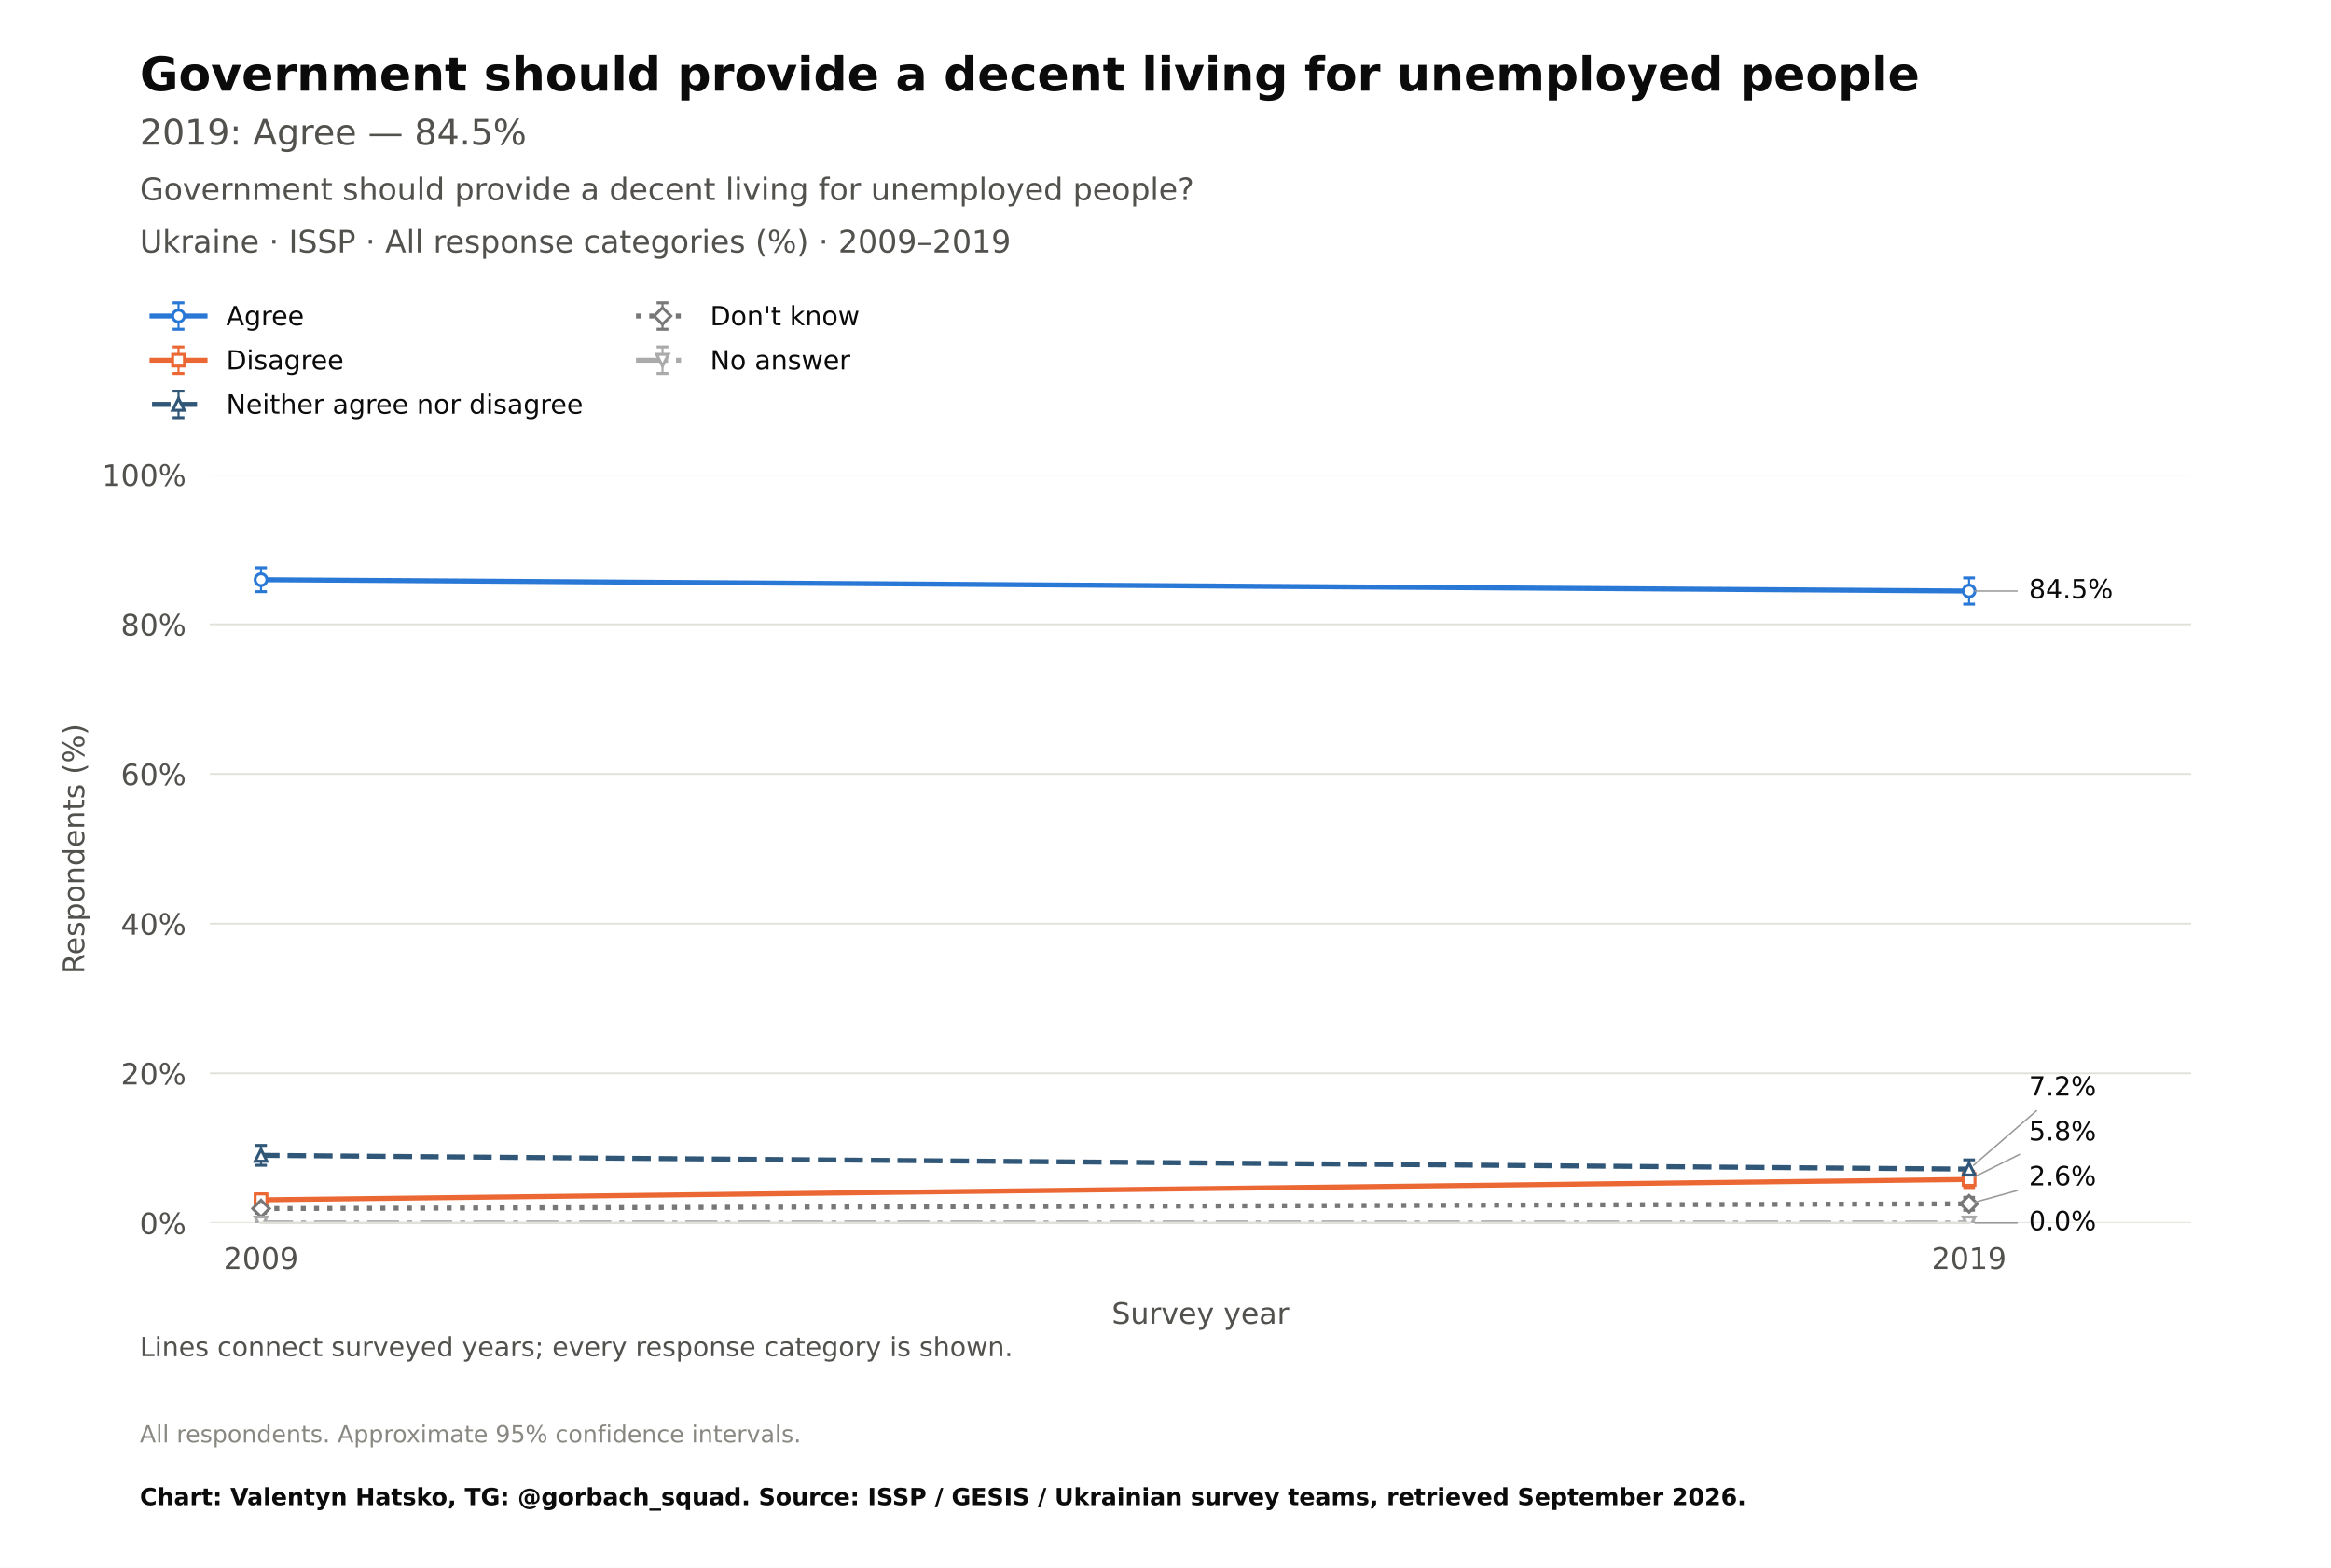
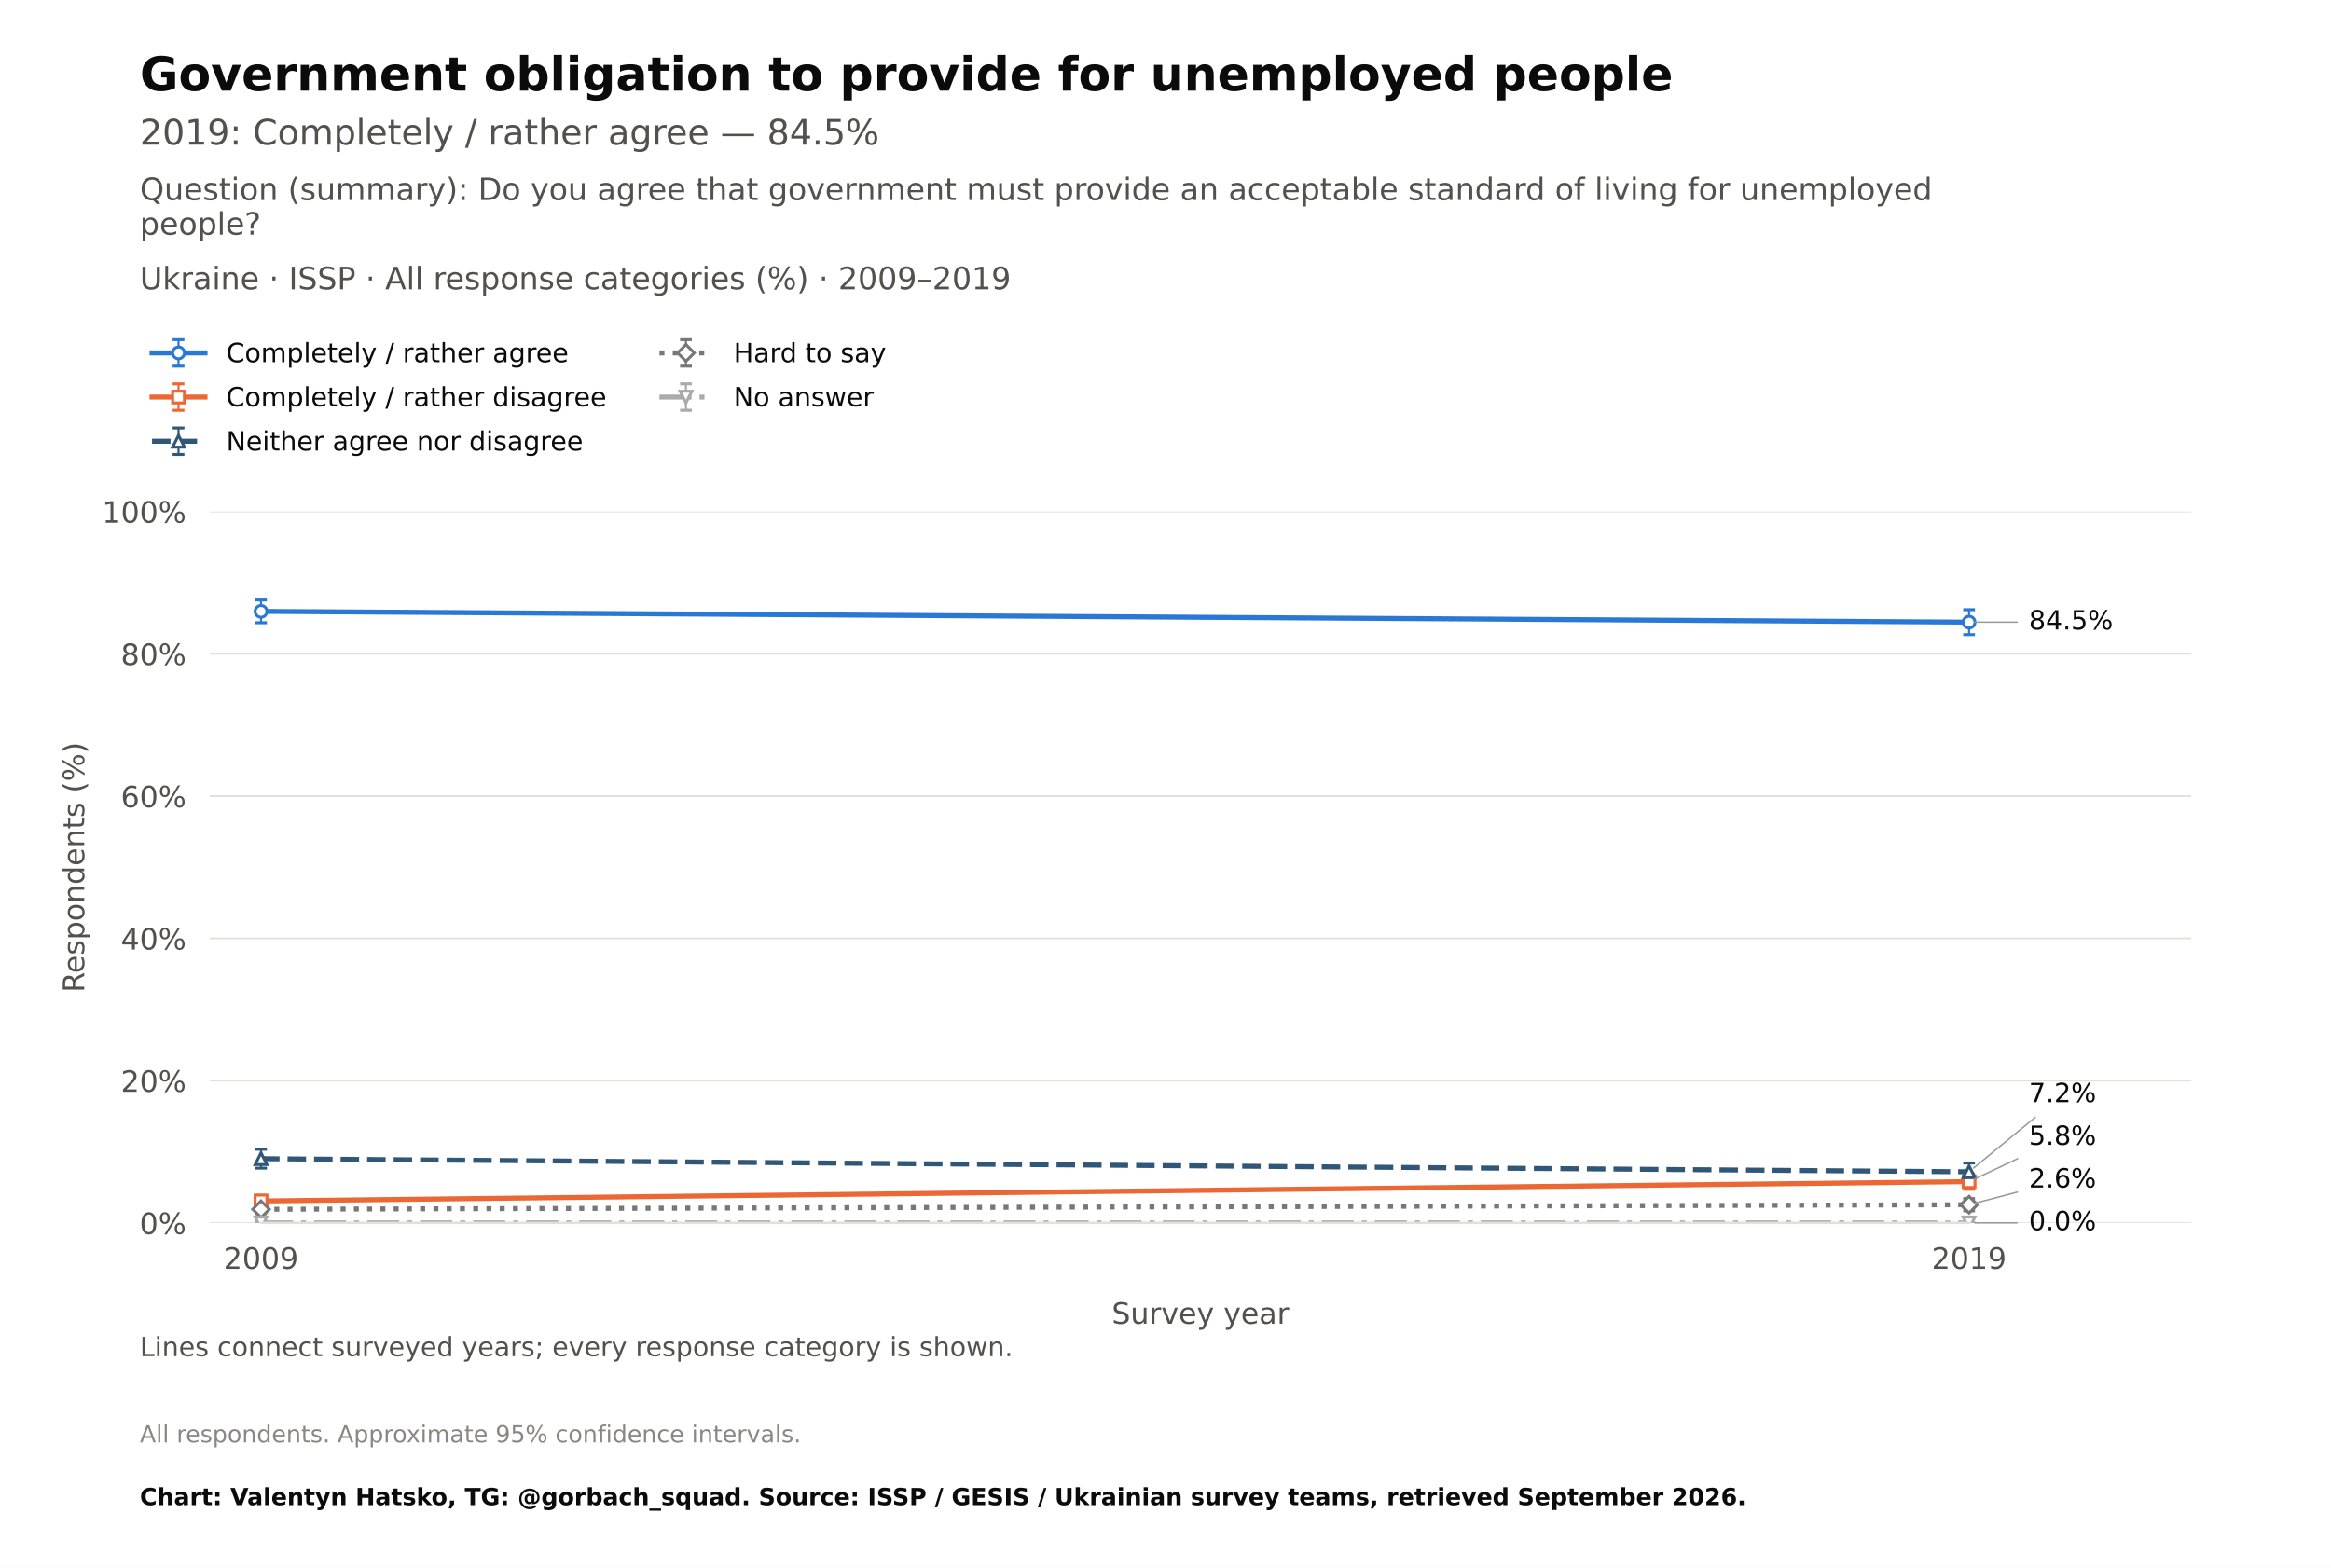
<svg xmlns="http://www.w3.org/2000/svg" xmlns:xlink="http://www.w3.org/1999/xlink" width="792pt" height="532.8pt" viewBox="0 0 792 532.8" version="1.1">
  <defs>
    <style type="text/css">*{stroke-linejoin: round; stroke-linecap: butt}</style>
  </defs>
  <g id="figure_1">
    <g id="patch_1">
      <path d="M 0 532.8  L 792 532.8  L 792 0  L 0 0  z " style="fill: #ffffff" />
    </g>
    <g id="axes_1">
      <g id="patch_2">
-         <path d="M 71.28 415.584  L 744.48 415.584  L 744.48 161.308  L 71.28 161.308  z " style="fill: #ffffff" />
+         <path d="M 71.28 415.584  L 744.48 415.584  L 744.48 173.836  L 71.28 173.836  z " style="fill: #ffffff" />
      </g>
      <g id="matplotlib.axis_1">
        <g id="xtick_1">
          <g id="line2d_1" />
          <g id="text_1">
            <text style="font-size: 10px; font-family: 'DejaVu Sans', Arial, sans-serif; text-anchor: middle; fill: #52514e" x="88.69" y="431.182" transform="rotate(-0 88.69034 431.1824)">2009</text>
          </g>
        </g>
        <g id="xtick_2">
          <g id="line2d_2" />
          <g id="text_2">
            <text style="font-size: 10px; font-family: 'DejaVu Sans', Arial, sans-serif; text-anchor: middle; fill: #52514e" x="669.035" y="431.182" transform="rotate(-0 669.0352 431.1824)">2019</text>
          </g>
        </g>
        <g id="text_3">
          <text style="font-size: 10px; font-family: 'DejaVu Sans', Arial, sans-serif; text-anchor: middle; fill: #52514e" x="407.88" y="449.861" transform="rotate(-0 407.88 449.8606)">Survey year</text>
        </g>
      </g>
      <g id="matplotlib.axis_2">
        <g id="ytick_1">
          <g id="line2d_3">
-             <path d="M 71.28 415.584  L 744.48 415.584  " clip-path="url(#pf83a9fc45e)" style="fill: none; stroke: #e1e0d9; stroke-width: 0.6; stroke-linecap: square" />
+             <path d="M 71.28 415.584  L 744.48 415.584  " clip-path="url(#p89be986d8d)" style="fill: none; stroke: #e1e0d9; stroke-width: 0.6; stroke-linecap: square" />
          </g>
          <g id="line2d_4" />
          <g id="text_4">
            <text style="font-size: 10px; font-family: 'DejaVu Sans', Arial, sans-serif; text-anchor: end; fill: #52514e" x="63.28" y="419.383" transform="rotate(-0 63.28 419.3832)">0%</text>
          </g>
        </g>
        <g id="ytick_2">
          <g id="line2d_5">
-             <path d="M 71.28 364.729  L 744.48 364.729  " clip-path="url(#pf83a9fc45e)" style="fill: none; stroke: #e1e0d9; stroke-width: 0.6; stroke-linecap: square" />
+             <path d="M 71.28 367.234  L 744.48 367.234  " clip-path="url(#p89be986d8d)" style="fill: none; stroke: #e1e0d9; stroke-width: 0.6; stroke-linecap: square" />
          </g>
          <g id="line2d_6" />
          <g id="text_5">
-             <text style="font-size: 10px; font-family: 'DejaVu Sans', Arial, sans-serif; text-anchor: end; fill: #52514e" x="63.28" y="368.528" transform="rotate(-0 63.28 368.528)">20%</text>
+             <text style="font-size: 10px; font-family: 'DejaVu Sans', Arial, sans-serif; text-anchor: end; fill: #52514e" x="63.28" y="371.034" transform="rotate(-0 63.28 371.0336)">20%</text>
          </g>
        </g>
        <g id="ytick_3">
          <g id="line2d_7">
-             <path d="M 71.28 313.874  L 744.48 313.874  " clip-path="url(#pf83a9fc45e)" style="fill: none; stroke: #e1e0d9; stroke-width: 0.6; stroke-linecap: square" />
+             <path d="M 71.28 318.885  L 744.48 318.885  " clip-path="url(#p89be986d8d)" style="fill: none; stroke: #e1e0d9; stroke-width: 0.6; stroke-linecap: square" />
          </g>
          <g id="line2d_8" />
          <g id="text_6">
-             <text style="font-size: 10px; font-family: 'DejaVu Sans', Arial, sans-serif; text-anchor: end; fill: #52514e" x="63.28" y="317.673" transform="rotate(-0 63.28 317.6728)">40%</text>
+             <text style="font-size: 10px; font-family: 'DejaVu Sans', Arial, sans-serif; text-anchor: end; fill: #52514e" x="63.28" y="322.684" transform="rotate(-0 63.28 322.684)">40%</text>
          </g>
        </g>
        <g id="ytick_4">
          <g id="line2d_9">
-             <path d="M 71.28 263.018  L 744.48 263.018  " clip-path="url(#pf83a9fc45e)" style="fill: none; stroke: #e1e0d9; stroke-width: 0.6; stroke-linecap: square" />
+             <path d="M 71.28 270.535  L 744.48 270.535  " clip-path="url(#p89be986d8d)" style="fill: none; stroke: #e1e0d9; stroke-width: 0.6; stroke-linecap: square" />
          </g>
          <g id="line2d_10" />
          <g id="text_7">
-             <text style="font-size: 10px; font-family: 'DejaVu Sans', Arial, sans-serif; text-anchor: end; fill: #52514e" x="63.28" y="266.818" transform="rotate(-0 63.28 266.8176)">60%</text>
+             <text style="font-size: 10px; font-family: 'DejaVu Sans', Arial, sans-serif; text-anchor: end; fill: #52514e" x="63.28" y="274.334" transform="rotate(-0 63.28 274.3344)">60%</text>
          </g>
        </g>
        <g id="ytick_5">
          <g id="line2d_11">
-             <path d="M 71.28 212.163  L 744.48 212.163  " clip-path="url(#pf83a9fc45e)" style="fill: none; stroke: #e1e0d9; stroke-width: 0.6; stroke-linecap: square" />
+             <path d="M 71.28 222.186  L 744.48 222.186  " clip-path="url(#p89be986d8d)" style="fill: none; stroke: #e1e0d9; stroke-width: 0.6; stroke-linecap: square" />
          </g>
          <g id="line2d_12" />
          <g id="text_8">
-             <text style="font-size: 10px; font-family: 'DejaVu Sans', Arial, sans-serif; text-anchor: end; fill: #52514e" x="63.28" y="215.962" transform="rotate(-0 63.28 215.9624)">80%</text>
+             <text style="font-size: 10px; font-family: 'DejaVu Sans', Arial, sans-serif; text-anchor: end; fill: #52514e" x="63.28" y="225.985" transform="rotate(-0 63.28 225.9848)">80%</text>
          </g>
        </g>
        <g id="ytick_6">
          <g id="line2d_13">
-             <path d="M 71.28 161.308  L 744.48 161.308  " clip-path="url(#pf83a9fc45e)" style="fill: none; stroke: #e1e0d9; stroke-width: 0.6; stroke-linecap: square" />
+             <path d="M 71.28 173.836  L 744.48 173.836  " clip-path="url(#p89be986d8d)" style="fill: none; stroke: #e1e0d9; stroke-width: 0.6; stroke-linecap: square" />
          </g>
          <g id="line2d_14" />
          <g id="text_9">
-             <text style="font-size: 10px; font-family: 'DejaVu Sans', Arial, sans-serif; text-anchor: end; fill: #52514e" x="63.28" y="165.107" transform="rotate(-0 63.28 165.1072)">100%</text>
+             <text style="font-size: 10px; font-family: 'DejaVu Sans', Arial, sans-serif; text-anchor: end; fill: #52514e" x="63.28" y="177.635" transform="rotate(-0 63.28 177.6352)">100%</text>
          </g>
        </g>
        <g id="text_10">
-           <text style="font-size: 10px; font-family: 'DejaVu Sans', Arial, sans-serif; text-anchor: middle; fill: #52514e" x="28.611" y="288.446" transform="rotate(-90 28.61125 288.446)">Respondents (%)</text>
+           <text style="font-size: 10px; font-family: 'DejaVu Sans', Arial, sans-serif; text-anchor: middle; fill: #52514e" x="28.611" y="294.71" transform="rotate(-90 28.61125 294.71)">Respondents (%)</text>
        </g>
      </g>
      <g id="LineCollection_1">
-         <path d="M 88.69 201.052  L 88.69 192.934  " clip-path="url(#pf83a9fc45e)" style="fill: none; stroke: #2a78d6; stroke-width: 0.7" />
-         <path d="M 669.035 205.303  L 669.035 196.385  " clip-path="url(#pf83a9fc45e)" style="fill: none; stroke: #2a78d6; stroke-width: 0.7" />
+         <path d="M 88.69 211.622  L 88.69 203.904  " clip-path="url(#p89be986d8d)" style="fill: none; stroke: #2a78d6; stroke-width: 0.7" />
+         <path d="M 669.035 215.663  L 669.035 207.185  " clip-path="url(#p89be986d8d)" style="fill: none; stroke: #2a78d6; stroke-width: 0.7" />
      </g>
      <g id="line2d_15">
        <defs>
-           <path id="m86f06c2588" d="M 2 0  L -2 -0  " style="stroke: #2a78d6" />
-         </defs>
-         <g clip-path="url(#pf83a9fc45e)">
-           <use xlink:href="#m86f06c2588" x="88.69" y="201.052" style="fill: #2a78d6; stroke: #2a78d6" />
-           <use xlink:href="#m86f06c2588" x="669.035" y="205.303" style="fill: #2a78d6; stroke: #2a78d6" />
+           <path id="m0a9a38a143" d="M 2 0  L -2 -0  " style="stroke: #2a78d6" />
+         </defs>
+         <g clip-path="url(#p89be986d8d)">
+           <use xlink:href="#m0a9a38a143" x="88.69" y="211.622" style="fill: #2a78d6; stroke: #2a78d6" />
+           <use xlink:href="#m0a9a38a143" x="669.035" y="215.663" style="fill: #2a78d6; stroke: #2a78d6" />
        </g>
      </g>
      <g id="line2d_16">
-         <g clip-path="url(#pf83a9fc45e)">
-           <use xlink:href="#m86f06c2588" x="88.69" y="192.934" style="fill: #2a78d6; stroke: #2a78d6" />
-           <use xlink:href="#m86f06c2588" x="669.035" y="196.385" style="fill: #2a78d6; stroke: #2a78d6" />
+         <g clip-path="url(#p89be986d8d)">
+           <use xlink:href="#m0a9a38a143" x="88.69" y="203.904" style="fill: #2a78d6; stroke: #2a78d6" />
+           <use xlink:href="#m0a9a38a143" x="669.035" y="207.185" style="fill: #2a78d6; stroke: #2a78d6" />
        </g>
      </g>
      <g id="LineCollection_2">
-         <path d="M 88.69 409.715  L 88.69 405.753  " clip-path="url(#pf83a9fc45e)" style="fill: none; stroke: #eb6834; stroke-width: 0.7" />
-         <path d="M 669.035 403.562  L 669.035 398.075  " clip-path="url(#pf83a9fc45e)" style="fill: none; stroke: #eb6834; stroke-width: 0.7" />
+         <path d="M 88.69 410.004  L 88.69 406.237  " clip-path="url(#p89be986d8d)" style="fill: none; stroke: #eb6834; stroke-width: 0.7" />
+         <path d="M 669.035 404.155  L 669.035 398.938  " clip-path="url(#p89be986d8d)" style="fill: none; stroke: #eb6834; stroke-width: 0.7" />
      </g>
      <g id="line2d_17">
        <defs>
-           <path id="m2a7e3a0078" d="M 2 0  L -2 -0  " style="stroke: #eb6834" />
-         </defs>
-         <g clip-path="url(#pf83a9fc45e)">
-           <use xlink:href="#m2a7e3a0078" x="88.69" y="409.715" style="fill: #eb6834; stroke: #eb6834" />
-           <use xlink:href="#m2a7e3a0078" x="669.035" y="403.562" style="fill: #eb6834; stroke: #eb6834" />
+           <path id="mfca4f872a2" d="M 2 0  L -2 -0  " style="stroke: #eb6834" />
+         </defs>
+         <g clip-path="url(#p89be986d8d)">
+           <use xlink:href="#mfca4f872a2" x="88.69" y="410.004" style="fill: #eb6834; stroke: #eb6834" />
+           <use xlink:href="#mfca4f872a2" x="669.035" y="404.155" style="fill: #eb6834; stroke: #eb6834" />
        </g>
      </g>
      <g id="line2d_18">
-         <g clip-path="url(#pf83a9fc45e)">
-           <use xlink:href="#m2a7e3a0078" x="88.69" y="405.753" style="fill: #eb6834; stroke: #eb6834" />
-           <use xlink:href="#m2a7e3a0078" x="669.035" y="398.075" style="fill: #eb6834; stroke: #eb6834" />
+         <g clip-path="url(#p89be986d8d)">
+           <use xlink:href="#mfca4f872a2" x="88.69" y="406.237" style="fill: #eb6834; stroke: #eb6834" />
+           <use xlink:href="#mfca4f872a2" x="669.035" y="398.938" style="fill: #eb6834; stroke: #eb6834" />
        </g>
      </g>
      <g id="LineCollection_3">
-         <path d="M 88.69 396.01  L 88.69 389.249  " clip-path="url(#pf83a9fc45e)" style="fill: none; stroke: #315778; stroke-width: 0.7" />
-         <path d="M 669.035 400.448  L 669.035 394.179  " clip-path="url(#pf83a9fc45e)" style="fill: none; stroke: #315778; stroke-width: 0.7" />
+         <path d="M 88.69 396.975  L 88.69 390.547  " clip-path="url(#p89be986d8d)" style="fill: none; stroke: #315778; stroke-width: 0.7" />
+         <path d="M 669.035 401.194  L 669.035 395.234  " clip-path="url(#p89be986d8d)" style="fill: none; stroke: #315778; stroke-width: 0.7" />
      </g>
      <g id="line2d_19">
        <defs>
-           <path id="m9802c199a5" d="M 2 0  L -2 -0  " style="stroke: #315778" />
-         </defs>
-         <g clip-path="url(#pf83a9fc45e)">
-           <use xlink:href="#m9802c199a5" x="88.69" y="396.01" style="fill: #315778; stroke: #315778" />
-           <use xlink:href="#m9802c199a5" x="669.035" y="400.448" style="fill: #315778; stroke: #315778" />
+           <path id="m00a3e7665a" d="M 2 0  L -2 -0  " style="stroke: #315778" />
+         </defs>
+         <g clip-path="url(#p89be986d8d)">
+           <use xlink:href="#m00a3e7665a" x="88.69" y="396.975" style="fill: #315778; stroke: #315778" />
+           <use xlink:href="#m00a3e7665a" x="669.035" y="401.194" style="fill: #315778; stroke: #315778" />
        </g>
      </g>
      <g id="line2d_20">
-         <g clip-path="url(#pf83a9fc45e)">
-           <use xlink:href="#m9802c199a5" x="88.69" y="389.249" style="fill: #315778; stroke: #315778" />
-           <use xlink:href="#m9802c199a5" x="669.035" y="394.179" style="fill: #315778; stroke: #315778" />
+         <g clip-path="url(#p89be986d8d)">
+           <use xlink:href="#m00a3e7665a" x="88.69" y="390.547" style="fill: #315778; stroke: #315778" />
+           <use xlink:href="#m00a3e7665a" x="669.035" y="395.234" style="fill: #315778; stroke: #315778" />
        </g>
      </g>
      <g id="LineCollection_4">
-         <path d="M 88.69 412.284  L 88.69 409.124  " clip-path="url(#pf83a9fc45e)" style="fill: none; stroke: #777777; stroke-width: 0.7" />
-         <path d="M 669.035 411.284  L 669.035 406.882  " clip-path="url(#pf83a9fc45e)" style="fill: none; stroke: #777777; stroke-width: 0.7" />
+         <path d="M 88.69 412.446  L 88.69 409.442  " clip-path="url(#p89be986d8d)" style="fill: none; stroke: #777777; stroke-width: 0.7" />
+         <path d="M 669.035 411.496  L 669.035 407.311  " clip-path="url(#p89be986d8d)" style="fill: none; stroke: #777777; stroke-width: 0.7" />
      </g>
      <g id="line2d_21">
        <defs>
-           <path id="m4066a6d696" d="M 2 0  L -2 -0  " style="stroke: #777777" />
-         </defs>
-         <g clip-path="url(#pf83a9fc45e)">
-           <use xlink:href="#m4066a6d696" x="88.69" y="412.284" style="fill: #777777; stroke: #777777" />
-           <use xlink:href="#m4066a6d696" x="669.035" y="411.284" style="fill: #777777; stroke: #777777" />
+           <path id="mc452c420d7" d="M 2 0  L -2 -0  " style="stroke: #777777" />
+         </defs>
+         <g clip-path="url(#p89be986d8d)">
+           <use xlink:href="#mc452c420d7" x="88.69" y="412.446" style="fill: #777777; stroke: #777777" />
+           <use xlink:href="#mc452c420d7" x="669.035" y="411.496" style="fill: #777777; stroke: #777777" />
        </g>
      </g>
      <g id="line2d_22">
-         <g clip-path="url(#pf83a9fc45e)">
-           <use xlink:href="#m4066a6d696" x="88.69" y="409.124" style="fill: #777777; stroke: #777777" />
-           <use xlink:href="#m4066a6d696" x="669.035" y="406.882" style="fill: #777777; stroke: #777777" />
+         <g clip-path="url(#p89be986d8d)">
+           <use xlink:href="#mc452c420d7" x="88.69" y="409.442" style="fill: #777777; stroke: #777777" />
+           <use xlink:href="#mc452c420d7" x="669.035" y="407.311" style="fill: #777777; stroke: #777777" />
        </g>
      </g>
      <g id="LineCollection_5">
-         <path d="M 88.69 415.584  L 88.69 415.584  " clip-path="url(#pf83a9fc45e)" style="fill: none; stroke: #aaaaaa; stroke-width: 0.7" />
-         <path d="M 669.035 415.584  L 669.035 415.584  " clip-path="url(#pf83a9fc45e)" style="fill: none; stroke: #aaaaaa; stroke-width: 0.7" />
+         <path d="M 88.69 415.584  L 88.69 415.584  " clip-path="url(#p89be986d8d)" style="fill: none; stroke: #aaaaaa; stroke-width: 0.7" />
+         <path d="M 669.035 415.584  L 669.035 415.584  " clip-path="url(#p89be986d8d)" style="fill: none; stroke: #aaaaaa; stroke-width: 0.7" />
      </g>
      <g id="line2d_23">
        <defs>
-           <path id="mf176429691" d="M 2 0  L -2 -0  " style="stroke: #aaaaaa" />
-         </defs>
-         <g clip-path="url(#pf83a9fc45e)">
-           <use xlink:href="#mf176429691" x="88.69" y="415.584" style="fill: #aaaaaa; stroke: #aaaaaa" />
-           <use xlink:href="#mf176429691" x="669.035" y="415.584" style="fill: #aaaaaa; stroke: #aaaaaa" />
+           <path id="m87c0947723" d="M 2 0  L -2 -0  " style="stroke: #aaaaaa" />
+         </defs>
+         <g clip-path="url(#p89be986d8d)">
+           <use xlink:href="#m87c0947723" x="88.69" y="415.584" style="fill: #aaaaaa; stroke: #aaaaaa" />
+           <use xlink:href="#m87c0947723" x="669.035" y="415.584" style="fill: #aaaaaa; stroke: #aaaaaa" />
        </g>
      </g>
      <g id="line2d_24">
-         <g clip-path="url(#pf83a9fc45e)">
-           <use xlink:href="#mf176429691" x="88.69" y="415.584" style="fill: #aaaaaa; stroke: #aaaaaa" />
-           <use xlink:href="#mf176429691" x="669.035" y="415.584" style="fill: #aaaaaa; stroke: #aaaaaa" />
+         <g clip-path="url(#p89be986d8d)">
+           <use xlink:href="#m87c0947723" x="88.69" y="415.584" style="fill: #aaaaaa; stroke: #aaaaaa" />
+           <use xlink:href="#m87c0947723" x="669.035" y="415.584" style="fill: #aaaaaa; stroke: #aaaaaa" />
        </g>
      </g>
      <g id="line2d_25">
-         <path d="M 88.69 196.993  L 669.035 200.844  " clip-path="url(#pf83a9fc45e)" style="fill: none; stroke: #2a78d6; stroke-width: 1.7; stroke-linecap: square" />
-         <defs>
-           <path id="mcc25cbb97c" d="M 0 2  C 0.53 2 1.039 1.789 1.414 1.414  C 1.789 1.039 2 0.53 2 0  C 2 -0.53 1.789 -1.039 1.414 -1.414  C 1.039 -1.789 0.53 -2 0 -2  C -0.53 -2 -1.039 -1.789 -1.414 -1.414  C -1.789 -1.039 -2 -0.53 -2 0  C -2 0.53 -1.789 1.039 -1.414 1.414  C -1.039 1.789 -0.53 2 0 2  z " style="stroke: #2a78d6" />
-         </defs>
-         <g clip-path="url(#pf83a9fc45e)">
-           <use xlink:href="#mcc25cbb97c" x="88.69" y="196.993" style="fill: #ffffff; stroke: #2a78d6" />
-           <use xlink:href="#mcc25cbb97c" x="669.035" y="200.844" style="fill: #ffffff; stroke: #2a78d6" />
+         <path d="M 88.69 207.763  L 669.035 211.424  " clip-path="url(#p89be986d8d)" style="fill: none; stroke: #2a78d6; stroke-width: 1.7; stroke-linecap: square" />
+         <defs>
+           <path id="m7ad0a19e5d" d="M 0 2  C 0.53 2 1.039 1.789 1.414 1.414  C 1.789 1.039 2 0.53 2 0  C 2 -0.53 1.789 -1.039 1.414 -1.414  C 1.039 -1.789 0.53 -2 0 -2  C -0.53 -2 -1.039 -1.789 -1.414 -1.414  C -1.789 -1.039 -2 -0.53 -2 0  C -2 0.53 -1.789 1.039 -1.414 1.414  C -1.039 1.789 -0.53 2 0 2  z " style="stroke: #2a78d6" />
+         </defs>
+         <g clip-path="url(#p89be986d8d)">
+           <use xlink:href="#m7ad0a19e5d" x="88.69" y="207.763" style="fill: #ffffff; stroke: #2a78d6" />
+           <use xlink:href="#m7ad0a19e5d" x="669.035" y="211.424" style="fill: #ffffff; stroke: #2a78d6" />
        </g>
      </g>
      <g id="line2d_26">
-         <path d="M 88.69 407.734  L 669.035 400.819  " clip-path="url(#pf83a9fc45e)" style="fill: none; stroke: #eb6834; stroke-width: 1.7; stroke-linecap: square" />
-         <defs>
-           <path id="m6e8e252140" d="M -2 2  L 2 2  L 2 -2  L -2 -2  z " style="stroke: #eb6834; stroke-linejoin: miter" />
-         </defs>
-         <g clip-path="url(#pf83a9fc45e)">
-           <use xlink:href="#m6e8e252140" x="88.69" y="407.734" style="fill: #ffffff; stroke: #eb6834; stroke-linejoin: miter" />
-           <use xlink:href="#m6e8e252140" x="669.035" y="400.819" style="fill: #ffffff; stroke: #eb6834; stroke-linejoin: miter" />
+         <path d="M 88.69 408.121  L 669.035 401.546  " clip-path="url(#p89be986d8d)" style="fill: none; stroke: #eb6834; stroke-width: 1.7; stroke-linecap: square" />
+         <defs>
+           <path id="md37d85345b" d="M -2 2  L 2 2  L 2 -2  L -2 -2  z " style="stroke: #eb6834; stroke-linejoin: miter" />
+         </defs>
+         <g clip-path="url(#p89be986d8d)">
+           <use xlink:href="#md37d85345b" x="88.69" y="408.121" style="fill: #ffffff; stroke: #eb6834; stroke-linejoin: miter" />
+           <use xlink:href="#md37d85345b" x="669.035" y="401.546" style="fill: #ffffff; stroke: #eb6834; stroke-linejoin: miter" />
        </g>
      </g>
      <g id="line2d_27">
-         <path d="M 88.69 392.63  L 669.035 397.314  " clip-path="url(#pf83a9fc45e)" style="fill: none; stroke-dasharray: 6.29,2.72; stroke-dashoffset: 0; stroke: #315778; stroke-width: 1.7" />
-         <defs>
-           <path id="m7c33be20d0" d="M 0 -2  L -2 2  L 2 2  z " style="stroke: #315778; stroke-linejoin: miter" />
-         </defs>
-         <g clip-path="url(#pf83a9fc45e)">
-           <use xlink:href="#m7c33be20d0" x="88.69" y="392.63" style="fill: #ffffff; stroke: #315778; stroke-linejoin: miter" />
-           <use xlink:href="#m7c33be20d0" x="669.035" y="397.314" style="fill: #ffffff; stroke: #315778; stroke-linejoin: miter" />
+         <path d="M 88.69 393.761  L 669.035 398.214  " clip-path="url(#p89be986d8d)" style="fill: none; stroke-dasharray: 6.29,2.72; stroke-dashoffset: 0; stroke: #315778; stroke-width: 1.7" />
+         <defs>
+           <path id="m4d313d0a28" d="M 0 -2  L -2 2  L 2 2  z " style="stroke: #315778; stroke-linejoin: miter" />
+         </defs>
+         <g clip-path="url(#p89be986d8d)">
+           <use xlink:href="#m4d313d0a28" x="88.69" y="393.761" style="fill: #ffffff; stroke: #315778; stroke-linejoin: miter" />
+           <use xlink:href="#m4d313d0a28" x="669.035" y="398.214" style="fill: #ffffff; stroke: #315778; stroke-linejoin: miter" />
        </g>
      </g>
      <g id="line2d_28">
-         <path d="M 88.69 410.704  L 669.035 409.083  " clip-path="url(#pf83a9fc45e)" style="fill: none; stroke-dasharray: 1.7,2.805; stroke-dashoffset: 0; stroke: #777777; stroke-width: 1.7" />
-         <defs>
-           <path id="mfec297d7fe" d="M 0 2.828  L 2.828 0  L 0 -2.828  L -2.828 0  z " style="stroke: #777777; stroke-linejoin: miter" />
-         </defs>
-         <g clip-path="url(#pf83a9fc45e)">
-           <use xlink:href="#mfec297d7fe" x="88.69" y="410.704" style="fill: #ffffff; stroke: #777777; stroke-linejoin: miter" />
-           <use xlink:href="#mfec297d7fe" x="669.035" y="409.083" style="fill: #ffffff; stroke: #777777; stroke-linejoin: miter" />
+         <path d="M 88.69 410.944  L 669.035 409.403  " clip-path="url(#p89be986d8d)" style="fill: none; stroke-dasharray: 1.7,2.805; stroke-dashoffset: 0; stroke: #777777; stroke-width: 1.7" />
+         <defs>
+           <path id="m2979cb6064" d="M 0 2.828  L 2.828 0  L 0 -2.828  L -2.828 0  z " style="stroke: #777777; stroke-linejoin: miter" />
+         </defs>
+         <g clip-path="url(#p89be986d8d)">
+           <use xlink:href="#m2979cb6064" x="88.69" y="410.944" style="fill: #ffffff; stroke: #777777; stroke-linejoin: miter" />
+           <use xlink:href="#m2979cb6064" x="669.035" y="409.403" style="fill: #ffffff; stroke: #777777; stroke-linejoin: miter" />
        </g>
      </g>
      <g id="line2d_29">
-         <path d="M 88.69 415.584  L 669.035 415.584  " clip-path="url(#pf83a9fc45e)" style="fill: none; stroke-dasharray: 10.88,2.72,1.7,2.72; stroke-dashoffset: 0; stroke: #aaaaaa; stroke-width: 1.7" />
-         <defs>
-           <path id="m1b04e1b96d" d="M -0 2  L 2 -2  L -2 -2  z " style="stroke: #aaaaaa; stroke-linejoin: miter" />
-         </defs>
-         <g clip-path="url(#pf83a9fc45e)">
-           <use xlink:href="#m1b04e1b96d" x="88.69" y="415.584" style="fill: #ffffff; stroke: #aaaaaa; stroke-linejoin: miter" />
-           <use xlink:href="#m1b04e1b96d" x="669.035" y="415.584" style="fill: #ffffff; stroke: #aaaaaa; stroke-linejoin: miter" />
+         <path d="M 88.69 415.584  L 669.035 415.584  " clip-path="url(#p89be986d8d)" style="fill: none; stroke-dasharray: 10.88,2.72,1.7,2.72; stroke-dashoffset: 0; stroke: #aaaaaa; stroke-width: 1.7" />
+         <defs>
+           <path id="ma3525c6c45" d="M -0 2  L 2 -2  L -2 -2  z " style="stroke: #aaaaaa; stroke-linejoin: miter" />
+         </defs>
+         <g clip-path="url(#p89be986d8d)">
+           <use xlink:href="#ma3525c6c45" x="88.69" y="415.584" style="fill: #ffffff; stroke: #aaaaaa; stroke-linejoin: miter" />
+           <use xlink:href="#ma3525c6c45" x="669.035" y="415.584" style="fill: #ffffff; stroke: #aaaaaa; stroke-linejoin: miter" />
        </g>
      </g>
      <g id="patch_3">
        <path d="M 88.69 415.584  L 669.035 415.584  " style="fill: none; stroke: #e1e0d9; stroke-width: 0.8; stroke-linejoin: miter; stroke-linecap: square" />
      </g>
      <g id="patch_4">
        <path d="M 685.347 415.584  Q 678.192 415.584 671.038 415.584  " style="fill: none; stroke: #999999; stroke-width: 0.5; stroke-linecap: round" />
      </g>
      <g id="text_11">
        <text style="font-size: 9px; font-family: 'DejaVu Sans', Arial, sans-serif; text-anchor: start; fill: #0b0b0b" x="689.347" y="418.067" transform="rotate(-0 689.3472 418.0674)">0.0%</text>
      </g>
      <g id="patch_5">
-         <path d="M 685.418 404.564  Q 678.193 406.557 670.967 408.55  " style="fill: none; stroke: #999999; stroke-width: 0.5; stroke-linecap: round" />
+         <path d="M 685.409 405.11  Q 678.188 407.003 670.966 408.897  " style="fill: none; stroke: #999999; stroke-width: 0.5; stroke-linecap: round" />
      </g>
      <g id="text_12">
-         <text style="font-size: 9px; font-family: 'DejaVu Sans', Arial, sans-serif; text-anchor: start; fill: #0b0b0b" x="689.347" y="402.811" transform="rotate(-0 689.3472 402.8109)">2.6%</text>
+         <text style="font-size: 9px; font-family: 'DejaVu Sans', Arial, sans-serif; text-anchor: start; fill: #0b0b0b" x="689.347" y="403.563" transform="rotate(-0 689.3472 403.5626)">2.6%</text>
      </g>
      <g id="patch_6">
-         <path d="M 686.181 392.313  Q 678.506 396.121 670.831 399.928  " style="fill: none; stroke: #999999; stroke-width: 0.5; stroke-linecap: round" />
+         <path d="M 685.534 393.765  Q 678.189 397.229 670.844 400.693  " style="fill: none; stroke: #999999; stroke-width: 0.5; stroke-linecap: round" />
      </g>
      <g id="text_13">
-         <text style="font-size: 9px; font-family: 'DejaVu Sans', Arial, sans-serif; text-anchor: start; fill: #0b0b0b" x="689.347" y="387.554" transform="rotate(-0 689.3472 387.5543)">5.8%</text>
+         <text style="font-size: 9px; font-family: 'DejaVu Sans', Arial, sans-serif; text-anchor: start; fill: #0b0b0b" x="689.347" y="389.058" transform="rotate(-0 689.3472 389.0577)">5.8%</text>
      </g>
      <g id="patch_7">
-         <path d="M 691.931 377.479  Q 681.239 386.742 670.547 396.004  " style="fill: none; stroke: #999999; stroke-width: 0.5; stroke-linecap: round" />
+         <path d="M 691.517 379.698  Q 681.048 388.32 670.58 396.941  " style="fill: none; stroke: #999999; stroke-width: 0.5; stroke-linecap: round" />
      </g>
      <g id="text_14">
-         <text style="font-size: 9px; font-family: 'DejaVu Sans', Arial, sans-serif; text-anchor: start; fill: #0b0b0b" x="689.347" y="372.298" transform="rotate(-0 689.3472 372.2978)">7.2%</text>
+         <text style="font-size: 9px; font-family: 'DejaVu Sans', Arial, sans-serif; text-anchor: start; fill: #0b0b0b" x="689.347" y="374.553" transform="rotate(-0 689.3472 374.5528)">7.2%</text>
      </g>
      <g id="patch_8">
-         <path d="M 685.35 200.844  Q 678.194 200.844 671.039 200.844  " style="fill: none; stroke: #999999; stroke-width: 0.5; stroke-linecap: round" />
+         <path d="M 685.35 211.424  Q 678.194 211.424 671.039 211.424  " style="fill: none; stroke: #999999; stroke-width: 0.5; stroke-linecap: round" />
      </g>
      <g id="text_15">
-         <text style="font-size: 9px; font-family: 'DejaVu Sans', Arial, sans-serif; text-anchor: start; fill: #0b0b0b" x="689.347" y="203.328" transform="rotate(-0 689.3472 203.3276)">84.5%</text>
+         <text style="font-size: 9px; font-family: 'DejaVu Sans', Arial, sans-serif; text-anchor: start; fill: #0b0b0b" x="689.347" y="213.908" transform="rotate(-0 689.3472 213.9077)">84.5%</text>
      </g>
    </g>
    <g id="text_16">
-       <text style="font-weight: 700; font-size: 16px; font-family: 'DejaVu Sans', Arial, sans-serif; text-anchor: start; fill: #0b0b0b" x="47.52" y="30.805" transform="rotate(-0 47.52 30.8055)">Government should provide a decent living for unemployed people</text>
+       <text style="font-weight: 700; font-size: 16px; font-family: 'DejaVu Sans', Arial, sans-serif; text-anchor: start; fill: #0b0b0b" x="47.52" y="30.805" transform="rotate(-0 47.52 30.8055)">Government obligation to provide for unemployed people</text>
    </g>
    <g id="text_17">
-       <text style="font-size: 12px; font-family: 'DejaVu Sans', Arial, sans-serif; text-anchor: start; fill: #52514e" x="47.52" y="49.166" transform="rotate(-0 47.52 49.16613)">2019: Agree — 84.5%</text>
+       <text style="font-size: 12px; font-family: 'DejaVu Sans', Arial, sans-serif; text-anchor: start; fill: #52514e" x="47.52" y="49.166" transform="rotate(-0 47.52 49.16613)">2019: Completely / rather agree — 84.5%</text>
    </g>
    <g id="text_18">
-       <text style="font-size: 10.5px; font-family: 'DejaVu Sans', Arial, sans-serif; text-anchor: start; fill: #52514e" x="47.52" y="67.986" transform="rotate(-0 47.52 67.98636)">Government should provide a decent living for unemployed people?</text>
+       <text style="font-size: 10.5px; font-family: 'DejaVu Sans', Arial, sans-serif; fill: #52514e" transform="translate(47.52 67.98636)">Question (summary): Do you agree that government must provide an acceptable standard of living for unemployed</text>
+       <text style="font-size: 10.5px; font-family: 'DejaVu Sans', Arial, sans-serif; fill: #52514e" transform="translate(47.52 79.74406)">people?</text>
    </g>
    <g id="text_19">
-       <text style="font-size: 10.5px; font-family: 'DejaVu Sans', Arial, sans-serif; text-anchor: start; fill: #52514e" x="47.52" y="85.786" transform="rotate(-0 47.52 85.78636)">Ukraine · ISSP · All response categories (%) · 2009–2019</text>
+       <text style="font-size: 10.5px; font-family: 'DejaVu Sans', Arial, sans-serif; text-anchor: start; fill: #52514e" x="47.52" y="98.314" transform="rotate(-0 47.52 98.31436)">Ukraine · ISSP · All response categories (%) · 2009–2019</text>
    </g>
    <g id="text_20">
      <text style="font-size: 9px; font-family: 'DejaVu Sans', Arial, sans-serif; text-anchor: start; fill: #52514e" x="47.52" y="460.872" transform="rotate(-0 47.52 460.872)">Lines connect surveyed years; every response category is shown.</text>
    </g>
    <g id="text_21">
      <text style="font-size: 8px; font-family: 'DejaVu Sans', Arial, sans-serif; text-anchor: start; fill: #898781" x="47.52" y="490.176" transform="rotate(-0 47.52 490.176)">All respondents. Approximate 95% confidence intervals.</text>
    </g>
    <g id="text_22">
      <text style="font-weight: 600; font-size: 8px; font-family: 'DejaVu Sans', Arial, sans-serif; text-anchor: start; fill: #0b0b0b" x="47.52" y="511.488" transform="rotate(-0 47.52 511.488)">Chart: Valentyn Hatsko, TG: @gorbach_squad. Source: ISSP / GESIS / Ukrainian survey teams, retrieved September 2026.</text>
    </g>
    <g id="legend_1">
      <g id="LineCollection_6">
-         <path d="M 60.66 111.897  L 60.66 102.897  " style="fill: none; stroke: #2a78d6; stroke-width: 0.7" />
+         <path d="M 60.66 124.425  L 60.66 115.425  " style="fill: none; stroke: #2a78d6; stroke-width: 0.7" />
      </g>
      <g id="line2d_30">
        <g>
-           <use xlink:href="#m86f06c2588" x="60.66" y="111.897" style="fill: #2a78d6; stroke: #2a78d6" />
+           <use xlink:href="#m0a9a38a143" x="60.66" y="124.425" style="fill: #2a78d6; stroke: #2a78d6" />
        </g>
      </g>
      <g id="line2d_31">
        <g>
-           <use xlink:href="#m86f06c2588" x="60.66" y="102.897" style="fill: #2a78d6; stroke: #2a78d6" />
+           <use xlink:href="#m0a9a38a143" x="60.66" y="115.425" style="fill: #2a78d6; stroke: #2a78d6" />
        </g>
      </g>
      <g id="line2d_32">
-         <path d="M 51.66 107.397  L 69.66 107.397  " style="fill: none; stroke: #2a78d6; stroke-width: 1.7; stroke-linecap: square" />
+         <path d="M 51.66 119.925  L 69.66 119.925  " style="fill: none; stroke: #2a78d6; stroke-width: 1.7; stroke-linecap: square" />
      </g>
      <g id="line2d_33">
        <g>
-           <use xlink:href="#mcc25cbb97c" x="60.66" y="107.397" style="fill: #ffffff; stroke: #2a78d6" />
+           <use xlink:href="#m7ad0a19e5d" x="60.66" y="119.925" style="fill: #ffffff; stroke: #2a78d6" />
        </g>
      </g>
      <g id="text_23">
-         <text style="font-size: 9px; font-family: 'DejaVu Sans', Arial, sans-serif; text-anchor: start; fill: #0b0b0b" x="76.86" y="110.547" transform="rotate(-0 76.86 110.5466)">Agree</text>
+         <text style="font-size: 9px; font-family: 'DejaVu Sans', Arial, sans-serif; text-anchor: start; fill: #0b0b0b" x="76.86" y="123.075" transform="rotate(-0 76.86 123.0746)">Completely / rather agree</text>
      </g>
      <g id="LineCollection_7">
-         <path d="M 60.66 126.907  L 60.66 117.907  " style="fill: none; stroke: #eb6834; stroke-width: 0.7" />
+         <path d="M 60.66 139.435  L 60.66 130.435  " style="fill: none; stroke: #eb6834; stroke-width: 0.7" />
      </g>
      <g id="line2d_34">
        <g>
-           <use xlink:href="#m2a7e3a0078" x="60.66" y="126.907" style="fill: #eb6834; stroke: #eb6834" />
+           <use xlink:href="#mfca4f872a2" x="60.66" y="139.435" style="fill: #eb6834; stroke: #eb6834" />
        </g>
      </g>
      <g id="line2d_35">
        <g>
-           <use xlink:href="#m2a7e3a0078" x="60.66" y="117.907" style="fill: #eb6834; stroke: #eb6834" />
+           <use xlink:href="#mfca4f872a2" x="60.66" y="130.435" style="fill: #eb6834; stroke: #eb6834" />
        </g>
      </g>
      <g id="line2d_36">
-         <path d="M 51.66 122.407  L 69.66 122.407  " style="fill: none; stroke: #eb6834; stroke-width: 1.7; stroke-linecap: square" />
+         <path d="M 51.66 134.935  L 69.66 134.935  " style="fill: none; stroke: #eb6834; stroke-width: 1.7; stroke-linecap: square" />
      </g>
      <g id="line2d_37">
        <g>
-           <use xlink:href="#m6e8e252140" x="60.66" y="122.407" style="fill: #ffffff; stroke: #eb6834; stroke-linejoin: miter" />
+           <use xlink:href="#md37d85345b" x="60.66" y="134.935" style="fill: #ffffff; stroke: #eb6834; stroke-linejoin: miter" />
        </g>
      </g>
      <g id="text_24">
-         <text style="font-size: 9px; font-family: 'DejaVu Sans', Arial, sans-serif; text-anchor: start; fill: #0b0b0b" x="76.86" y="125.557" transform="rotate(-0 76.86 125.5569)">Disagree</text>
+         <text style="font-size: 9px; font-family: 'DejaVu Sans', Arial, sans-serif; text-anchor: start; fill: #0b0b0b" x="76.86" y="138.085" transform="rotate(-0 76.86 138.0849)">Completely / rather disagree</text>
      </g>
      <g id="LineCollection_8">
-         <path d="M 60.66 141.917  L 60.66 132.917  " style="fill: none; stroke: #315778; stroke-width: 0.7" />
+         <path d="M 60.66 154.445  L 60.66 145.445  " style="fill: none; stroke: #315778; stroke-width: 0.7" />
      </g>
      <g id="line2d_38">
        <g>
-           <use xlink:href="#m9802c199a5" x="60.66" y="141.917" style="fill: #315778; stroke: #315778" />
+           <use xlink:href="#m00a3e7665a" x="60.66" y="154.445" style="fill: #315778; stroke: #315778" />
        </g>
      </g>
      <g id="line2d_39">
        <g>
-           <use xlink:href="#m9802c199a5" x="60.66" y="132.917" style="fill: #315778; stroke: #315778" />
+           <use xlink:href="#m00a3e7665a" x="60.66" y="145.445" style="fill: #315778; stroke: #315778" />
        </g>
      </g>
      <g id="line2d_40">
-         <path d="M 51.66 137.417  L 69.66 137.417  " style="fill: none; stroke-dasharray: 6.29,2.72; stroke-dashoffset: 0; stroke: #315778; stroke-width: 1.7" />
+         <path d="M 51.66 149.945  L 69.66 149.945  " style="fill: none; stroke-dasharray: 6.29,2.72; stroke-dashoffset: 0; stroke: #315778; stroke-width: 1.7" />
      </g>
      <g id="line2d_41">
        <g>
-           <use xlink:href="#m7c33be20d0" x="60.66" y="137.417" style="fill: #ffffff; stroke: #315778; stroke-linejoin: miter" />
+           <use xlink:href="#m4d313d0a28" x="60.66" y="149.945" style="fill: #ffffff; stroke: #315778; stroke-linejoin: miter" />
        </g>
      </g>
      <g id="text_25">
-         <text style="font-size: 9px; font-family: 'DejaVu Sans', Arial, sans-serif; text-anchor: start; fill: #0b0b0b" x="76.86" y="140.567" transform="rotate(-0 76.86 140.5672)">Neither agree nor disagree</text>
+         <text style="font-size: 9px; font-family: 'DejaVu Sans', Arial, sans-serif; text-anchor: start; fill: #0b0b0b" x="76.86" y="153.095" transform="rotate(-0 76.86 153.0952)">Neither agree nor disagree</text>
      </g>
      <g id="LineCollection_9">
-         <path d="M 225.098 111.897  L 225.098 102.897  " style="fill: none; stroke: #777777; stroke-width: 0.7" />
+         <path d="M 233.065 124.425  L 233.065 115.425  " style="fill: none; stroke: #777777; stroke-width: 0.7" />
      </g>
      <g id="line2d_42">
        <g>
-           <use xlink:href="#m4066a6d696" x="225.098" y="111.897" style="fill: #777777; stroke: #777777" />
+           <use xlink:href="#mc452c420d7" x="233.065" y="124.425" style="fill: #777777; stroke: #777777" />
        </g>
      </g>
      <g id="line2d_43">
        <g>
-           <use xlink:href="#m4066a6d696" x="225.098" y="102.897" style="fill: #777777; stroke: #777777" />
+           <use xlink:href="#mc452c420d7" x="233.065" y="115.425" style="fill: #777777; stroke: #777777" />
        </g>
      </g>
      <g id="line2d_44">
-         <path d="M 216.098 107.397  L 234.098 107.397  " style="fill: none; stroke-dasharray: 1.7,2.805; stroke-dashoffset: 0; stroke: #777777; stroke-width: 1.7" />
+         <path d="M 224.065 119.925  L 242.065 119.925  " style="fill: none; stroke-dasharray: 1.7,2.805; stroke-dashoffset: 0; stroke: #777777; stroke-width: 1.7" />
      </g>
      <g id="line2d_45">
        <g>
-           <use xlink:href="#mfec297d7fe" x="225.098" y="107.397" style="fill: #ffffff; stroke: #777777; stroke-linejoin: miter" />
+           <use xlink:href="#m2979cb6064" x="233.065" y="119.925" style="fill: #ffffff; stroke: #777777; stroke-linejoin: miter" />
        </g>
      </g>
      <g id="text_26">
-         <text style="font-size: 9px; font-family: 'DejaVu Sans', Arial, sans-serif; text-anchor: start; fill: #0b0b0b" x="241.298" y="110.547" transform="rotate(-0 241.2984 110.5466)">Don't know</text>
+         <text style="font-size: 9px; font-family: 'DejaVu Sans', Arial, sans-serif; text-anchor: start; fill: #0b0b0b" x="249.265" y="123.075" transform="rotate(-0 249.2648 123.0746)">Hard to say</text>
      </g>
      <g id="LineCollection_10">
-         <path d="M 225.098 126.907  L 225.098 117.907  " style="fill: none; stroke: #aaaaaa; stroke-width: 0.7" />
+         <path d="M 233.065 139.435  L 233.065 130.435  " style="fill: none; stroke: #aaaaaa; stroke-width: 0.7" />
      </g>
      <g id="line2d_46">
        <g>
-           <use xlink:href="#mf176429691" x="225.098" y="126.907" style="fill: #aaaaaa; stroke: #aaaaaa" />
+           <use xlink:href="#m87c0947723" x="233.065" y="139.435" style="fill: #aaaaaa; stroke: #aaaaaa" />
        </g>
      </g>
      <g id="line2d_47">
        <g>
-           <use xlink:href="#mf176429691" x="225.098" y="117.907" style="fill: #aaaaaa; stroke: #aaaaaa" />
+           <use xlink:href="#m87c0947723" x="233.065" y="130.435" style="fill: #aaaaaa; stroke: #aaaaaa" />
        </g>
      </g>
      <g id="line2d_48">
-         <path d="M 216.098 122.407  L 234.098 122.407  " style="fill: none; stroke-dasharray: 10.88,2.72,1.7,2.72; stroke-dashoffset: 0; stroke: #aaaaaa; stroke-width: 1.7" />
+         <path d="M 224.065 134.935  L 242.065 134.935  " style="fill: none; stroke-dasharray: 10.88,2.72,1.7,2.72; stroke-dashoffset: 0; stroke: #aaaaaa; stroke-width: 1.7" />
      </g>
      <g id="line2d_49">
        <g>
-           <use xlink:href="#m1b04e1b96d" x="225.098" y="122.407" style="fill: #ffffff; stroke: #aaaaaa; stroke-linejoin: miter" />
+           <use xlink:href="#ma3525c6c45" x="233.065" y="134.935" style="fill: #ffffff; stroke: #aaaaaa; stroke-linejoin: miter" />
        </g>
      </g>
      <g id="text_27">
-         <text style="font-size: 9px; font-family: 'DejaVu Sans', Arial, sans-serif; text-anchor: start; fill: #0b0b0b" x="241.298" y="125.557" transform="rotate(-0 241.2984 125.5569)">No answer</text>
+         <text style="font-size: 9px; font-family: 'DejaVu Sans', Arial, sans-serif; text-anchor: start; fill: #0b0b0b" x="249.265" y="138.085" transform="rotate(-0 249.2648 138.0849)">No answer</text>
      </g>
    </g>
  </g>
  <defs>
-     <clipPath id="pf83a9fc45e">
-       <rect x="71.28" y="161.308" width="673.2" height="254.276" />
+     <clipPath id="p89be986d8d">
+       <rect x="71.28" y="173.836" width="673.2" height="241.748" />
    </clipPath>
  </defs>
</svg>
